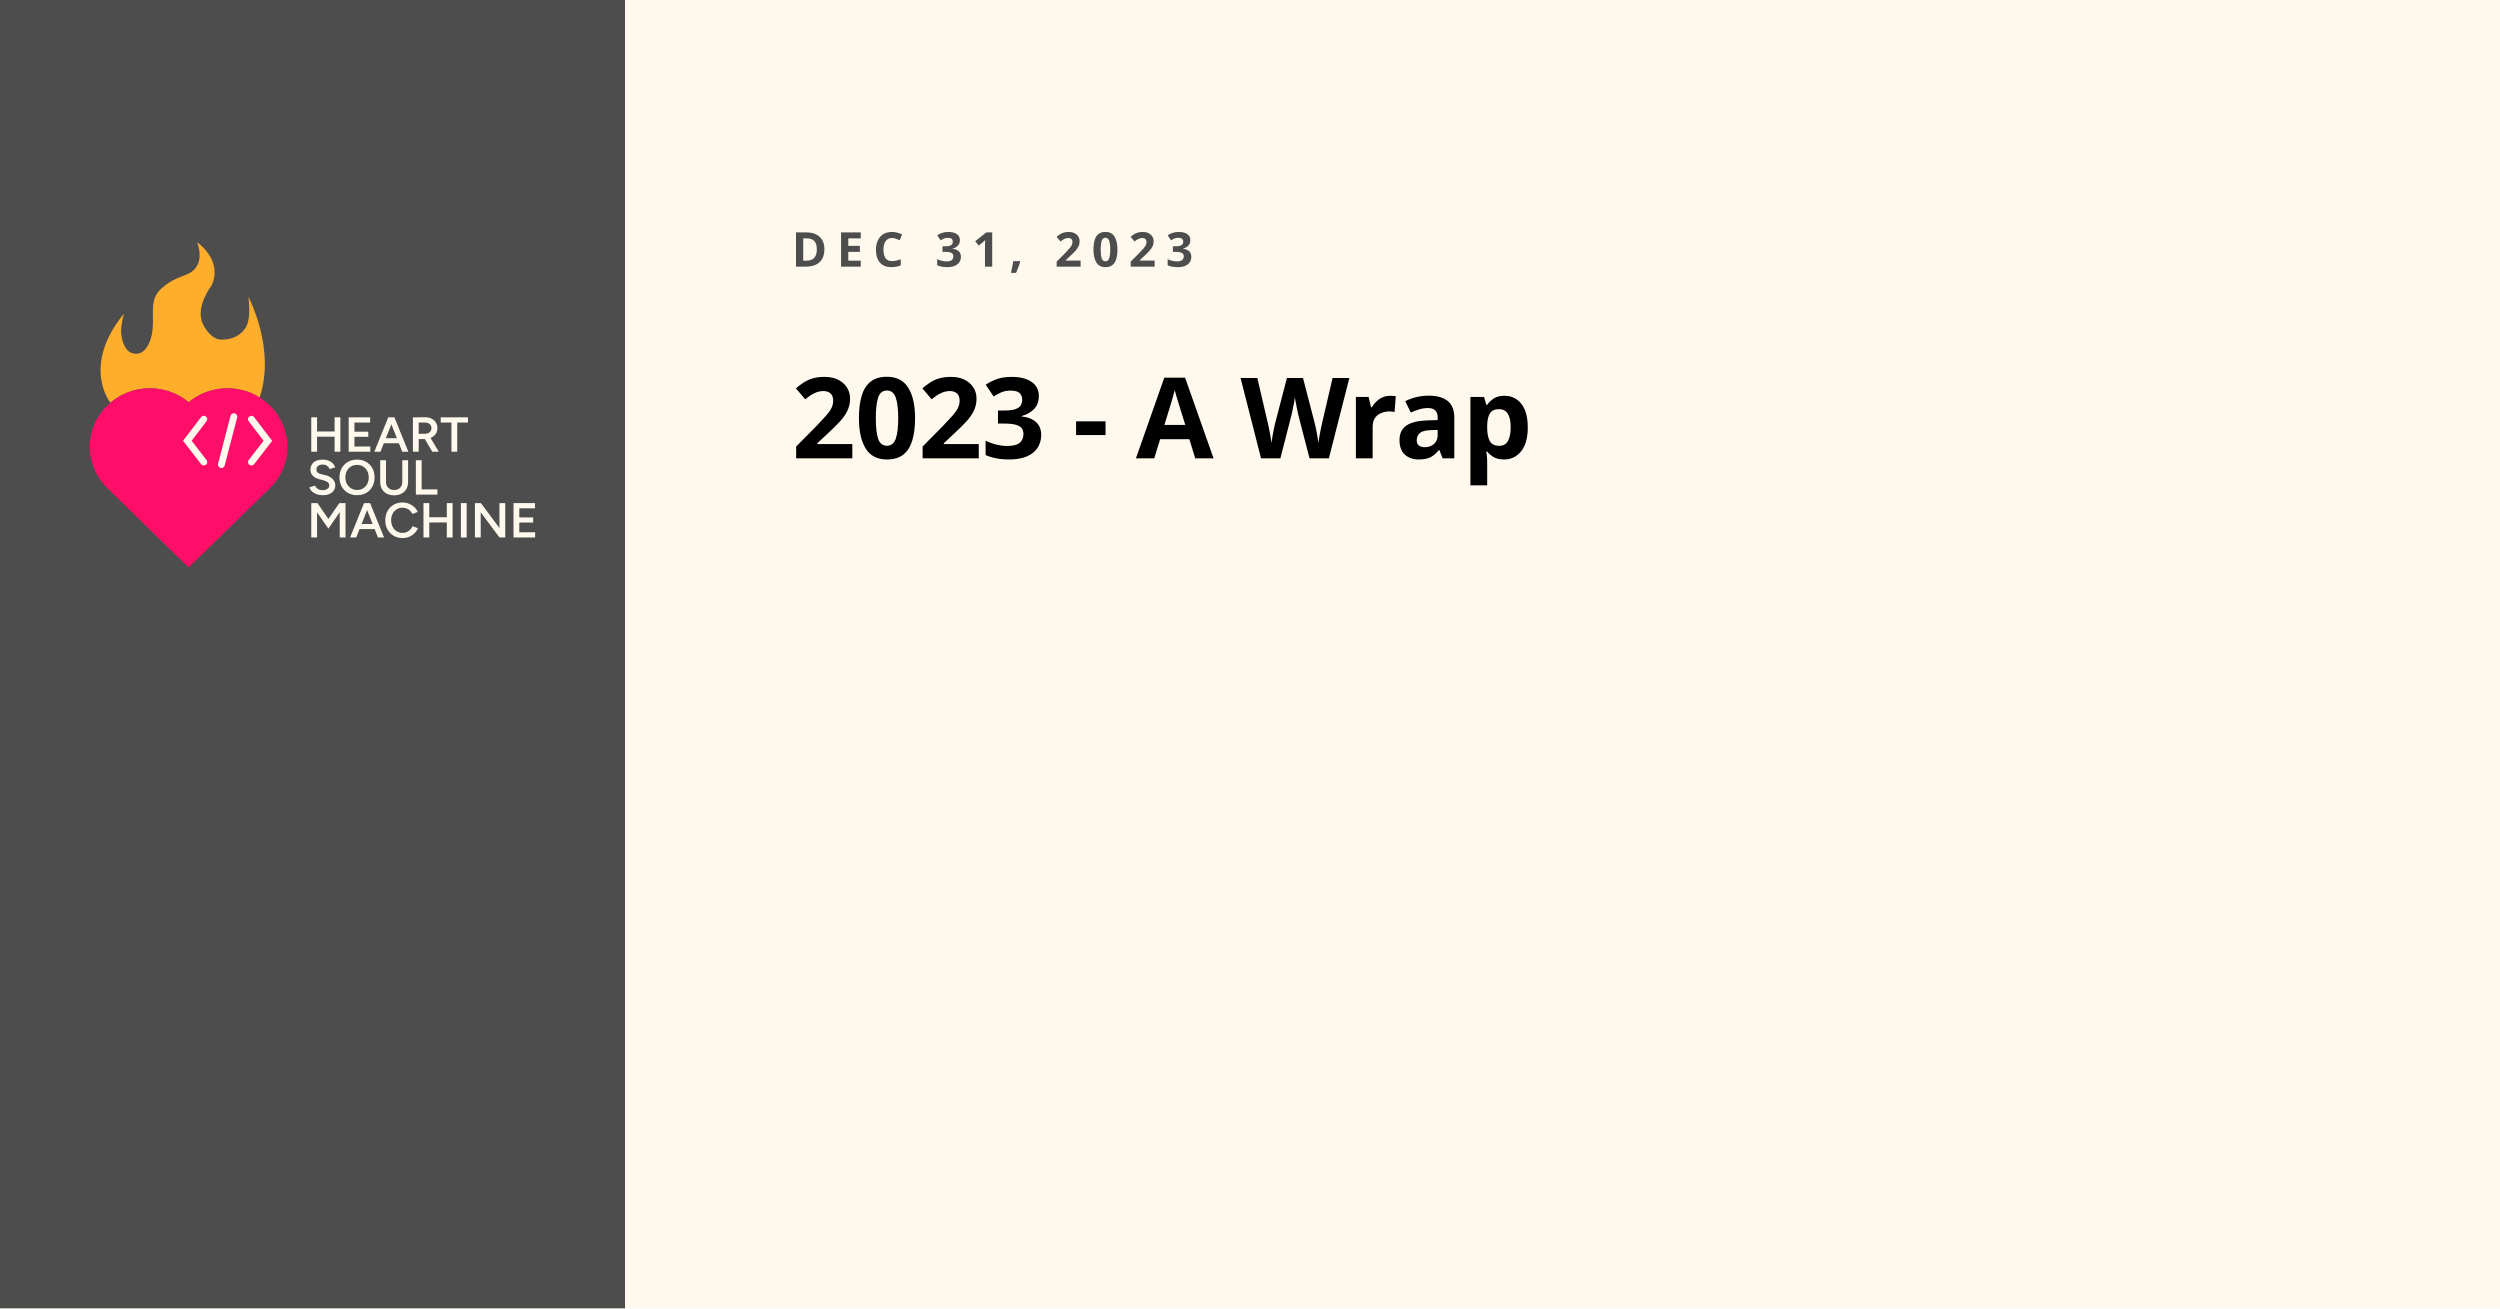
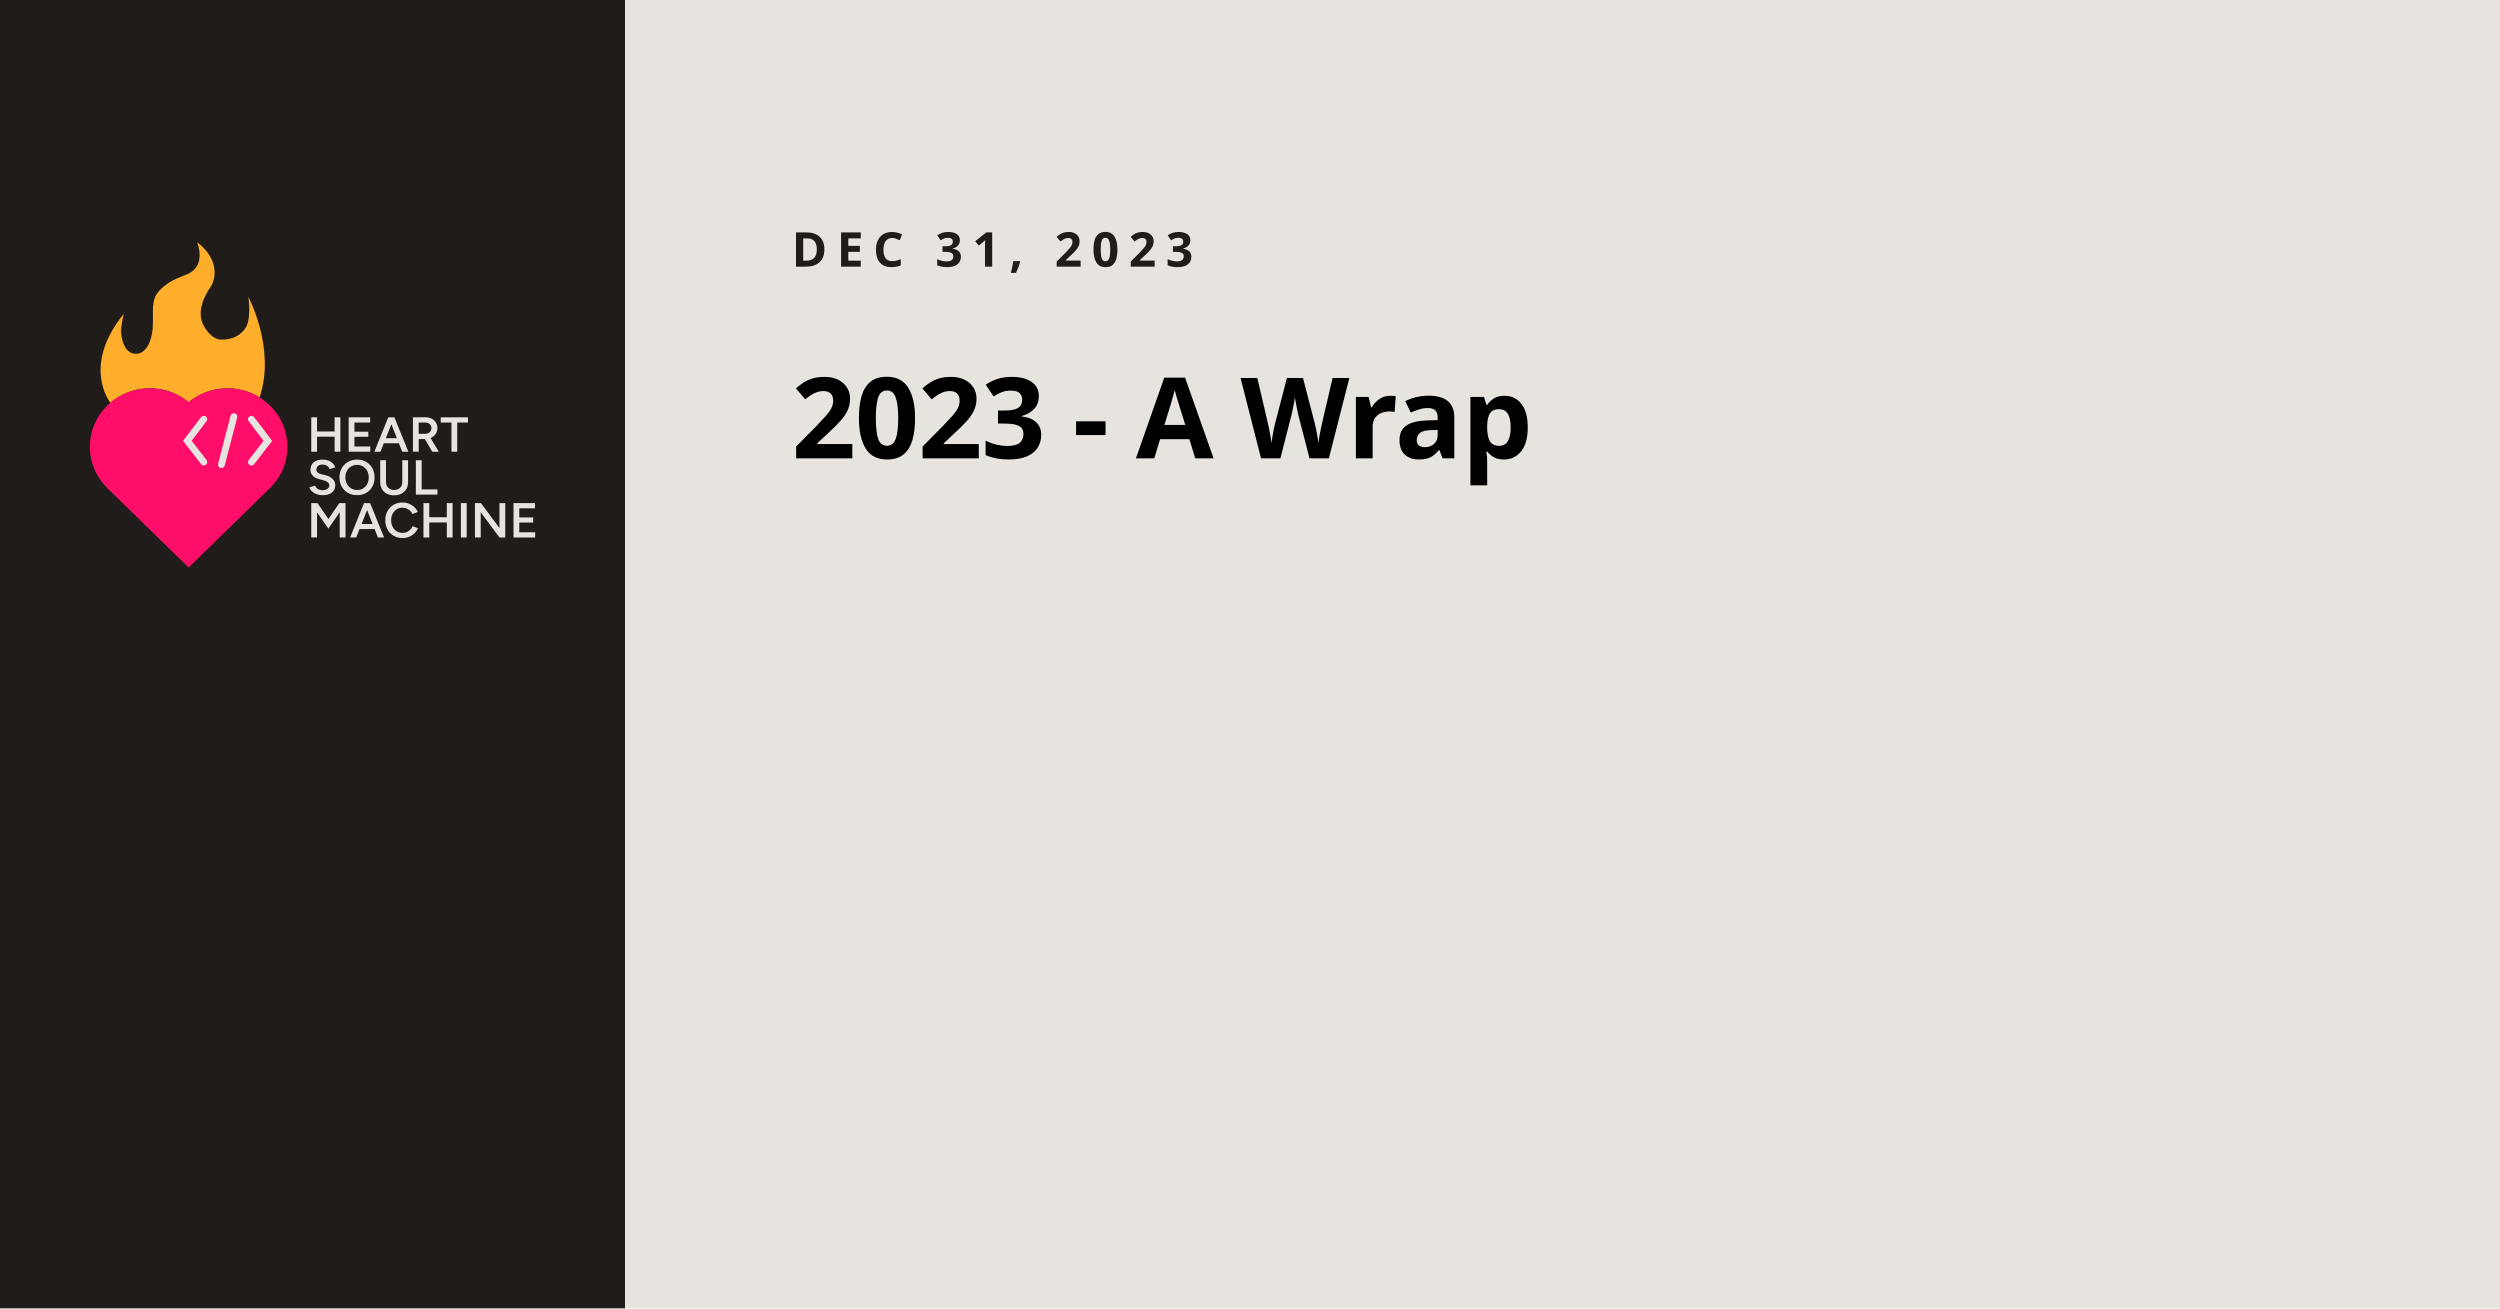
<svg xmlns="http://www.w3.org/2000/svg" id="Preview" data-name="Layer 1" viewBox="0 0 1200 628">
  <defs>
    <style>

      .date {
        font-family: Figtree;
        font-size: 23.02px;
        font-variation-settings: 'wght' 300;
        font-weight: 700;
        letter-spacing: .2em;
        text-transform: uppercase;
      }

      .date, .grey {
-         fill: #4d4d4d;
+         fill: #1f1c1a;
      }

      .description {
        font-family: Figtree-Bold, Figtree;
        font-variation-settings: 'wght' 700;
        font-weight: 700;
        letter-spacing: -.01em;
        font-size: 54px;
      }

      .grey, .cls-7, .paper, .cls-9 {
        stroke-width: 0px;
      }

      .cls-7 {
        fill: #ffae2c;
      }

      .paper {
-         fill: #fff9ed;
+         fill: #e7e4e0;
      }

      .cls-9 {
        fill: #ff0e69;
      }
    </style>
  </defs>
  <rect class="paper" width="1200" height="628" />
  <rect class="grey" width="300" height="628" />
  <text class="date" transform="translate(380 128)">
    <tspan x="0" y="0">DEC 31, 2023</tspan>
  </text>
  <text class="description" transform="translate(380 220)">
    <tspan x="0" y="0">2023 - A Wrap</tspan>
  </text>
  <g>
    <g>
      <path class="cls-7" d="M53,193.33h0c.62-.54,1.27-1.04,1.93-1.51.03-.02.05-.04.08-.06.65-.46,1.31-.89,1.99-1.29.04-.02.07-.04.11-.07.68-.4,1.37-.77,2.07-1.11.03-.01.06-.03.09-.04.72-.34,1.44-.66,2.18-.94,0,0,0,0,0,0,7.56-2.88,16.12-2.53,23.47,1.11,0,0,.01,0,.02.01.73.36,1.44.75,2.14,1.18.01,0,.02.01.03.02.7.43,1.39.89,2.06,1.38h0s1.38,1.02,1.38,1.02c1.04-.86,2.14-1.61,3.26-2.3.05-.03.11-.07.16-.1,3.08-1.87,6.42-3.13,9.86-3.76.06-.01.13-.02.19-.04.66-.12,1.32-.21,1.98-.28.05,0,.1,0,.15-.01,2.77-.28,5.56-.18,8.3.32.04,0,.09.01.13.02.65.12,1.3.27,1.95.43.07.02.14.04.21.06,2.72.72,5.35,1.84,7.79,3.35h.1c7.88-23.41-5.41-48.23-5.41-48.23,0,0,1.47,9.77-1.03,14.29-2.49,4.52-7.2,6.34-11.98,6.25-4.78-.09-7.94-5.7-8.74-7.32-4.09-8.22,4.07-18.65,4.13-18.77,5.56-12.17-6.99-20.66-6.99-20.66,0,0,4.68,10.97-4.39,15.21-2.72,1.27-7.33,2.32-12.07,6.4-5.51,4.74-4.73,8.88-4.73,16.9,0,8.02-2.97,15.04-8.12,15.04-5.16,0-6.78-5.9-7.15-10.04-.29-3.26,1.31-9.21,1.31-9.21-20.49,25.26-6.58,42.51-6.48,42.75h.01Z" />
      <path class="cls-9" d="M129.49,194.58c-10.63-10.36-27.56-10.96-38.95-1.53-11.39-9.43-28.31-8.83-38.95,1.53-5.46,5.33-8.47,12.39-8.47,19.89s3.01,14.57,8.47,19.89c3.04,2.99,37.83,36.94,38.18,37.28l.78.76.77-.76c2.41-2.38,22.96-22.44,32.84-32.08,3.16-3.09,5.25-5.12,5.32-5.19,5.45-5.26,8.46-12.28,8.48-19.78.02-7.56-2.99-14.66-8.47-20.01Z" />
      <path class="paper" d="M99.14,220.81c.55.71.41,1.73-.31,2.27-.3.22-.65.33-1,.33-.5,0-.99-.22-1.31-.64l-8.66-11.18,8.65-11.37c.55-.72,1.58-.86,2.3-.33.73.54.88,1.55.33,2.27l-7.16,9.41,7.15,9.23Z" />
      <path class="paper" d="M113.85,200.38l-5.99,23.04c-.19.73-.86,1.22-1.59,1.22-.13,0-.27-.02-.41-.05-.88-.22-1.41-1.11-1.19-1.97l5.99-23.04c.22-.87,1.12-1.39,2-1.17.88.22,1.41,1.11,1.19,1.97Z" />
      <path class="paper" d="M121.99,222.78c-.32.42-.81.64-1.31.64-.35,0-.7-.11-1-.33-.72-.54-.86-1.56-.31-2.27l7.15-9.23-7.16-9.41c-.55-.72-.4-1.73.33-2.27.73-.54,1.76-.39,2.3.33l8.65,11.37-8.66,11.18Z" />
    </g>
    <g>
      <polygon class="paper" points="152.18 209.61 160.61 209.61 160.61 216.82 163.38 216.82 163.38 200.32 160.61 200.32 160.61 207.11 152.18 207.11 152.18 200.32 149.41 200.32 149.41 216.82 152.18 216.82 152.18 209.61" />
      <polygon class="paper" points="170.13 216.82 177.74 216.82 177.74 214.32 170.13 214.32 170.13 209.66 176.78 209.66 176.78 207.21 170.13 207.21 170.13 202.82 177.67 202.82 177.67 200.32 170.13 200.32 169.56 200.32 167.36 200.32 167.36 216.82 169.56 216.82 170.13 216.82" />
      <path class="paper" d="M184.25,212.77h7.22l1.6,4.05h2.94l-6.7-16.5h-2.94l-6.68,16.5h2.94l1.6-4.05ZM187.86,203.65l2.65,6.69h-5.3l2.65-6.69Z" />
      <path class="paper" d="M200.98,210.74h2.94l3.57,6.08h3.13l-3.97-6.6c.13-.05.26-.1.38-.16.91-.45,1.62-1.06,2.14-1.85.52-.78.78-1.69.78-2.71s-.25-1.93-.74-2.71c-.49-.79-1.18-1.4-2.06-1.85-.88-.45-1.89-.66-3.04-.65l-3.4.02h-2.51v16.5h2.78v-6.08ZM206.24,203.57c.57.5.86,1.15.86,1.93,0,.52-.13.98-.4,1.39-.26.41-.61.73-1.03.97-.42.24-.91.35-1.45.35h-3.25v-5.4h3.04c.91,0,1.65.25,2.23.75Z" />
      <polygon class="paper" points="211.55 202.82 216.7 202.82 216.7 216.82 219.47 216.82 219.47 202.82 224.62 202.82 224.62 200.32 211.55 200.32 211.55 202.82" />
      <path class="paper" d="M150.59,236.53c.55.36,1.19.64,1.91.85.73.2,1.53.31,2.41.31,1.29,0,2.39-.2,3.29-.61.9-.41,1.58-.97,2.05-1.7s.69-1.56.69-2.5c0-1.07-.42-2.04-1.24-2.92-.83-.88-1.99-1.5-3.49-1.86l-2.06-.49c-.7-.17-1.26-.43-1.66-.77-.41-.34-.61-.81-.61-1.43,0-.75.26-1.34.78-1.77.52-.42,1.23-.64,2.14-.64s1.61.2,2.2.61c.59.41,1,.93,1.24,1.56l2.68-.85c-.26-.71-.65-1.34-1.17-1.9-.53-.56-1.19-1-2-1.32-.81-.32-1.74-.48-2.81-.48-1.9,0-3.36.43-4.38,1.28-1.02.86-1.53,2.05-1.53,3.6,0,.82.18,1.52.54,2.12.36.6.85,1.09,1.48,1.48.63.39,1.34.69,2.12.9l2.06.52c.86.22,1.55.53,2.06.93.51.4.77.92.77,1.54,0,.69-.3,1.25-.91,1.67-.61.42-1.43.64-2.47.64-.89-.02-1.64-.24-2.25-.68-.61-.44-1.01-.95-1.22-1.53l-2.73.83c.14.49.4.95.75,1.4s.81.85,1.36,1.21Z" />
      <path class="paper" d="M175.79,236.6c1.25-.72,2.23-1.73,2.94-3.02.71-1.29,1.06-2.77,1.06-4.43s-.36-3.14-1.06-4.42c-.71-1.28-1.7-2.29-2.97-3.02-1.27-.73-2.72-1.1-4.37-1.1s-3.12.37-4.38,1.1c-1.26.73-2.25,1.74-2.98,3.02-.73,1.28-1.09,2.76-1.09,4.44s.36,3.12,1.09,4.41c.73,1.29,1.73,2.29,3,3.02s2.74,1.08,4.4,1.08,3.09-.36,4.34-1.08ZM166.51,232.28c-.49-.9-.73-1.95-.73-3.12s.24-2.2.72-3.11c.48-.91,1.14-1.62,1.99-2.13.84-.51,1.81-.77,2.9-.77s2.07.26,2.91.78c.84.52,1.5,1.23,1.97,2.13.48.9.72,1.94.72,3.12s-.24,2.2-.71,3.1c-.47.9-1.12,1.61-1.95,2.13-.83.52-1.79.78-2.87.78s-2.08-.26-2.93-.78c-.85-.52-1.52-1.23-2.01-2.13Z" />
      <path class="paper" d="M182.5,220.91v10.47c0,1.27.28,2.39.83,3.35.55.96,1.32,1.7,2.32,2.23s2.16.79,3.48.79,2.56-.26,3.58-.79c1.01-.53,1.79-1.27,2.34-2.23.55-.96.83-2.07.83-3.35v-10.47h-2.78v10.47c0,.77-.16,1.44-.48,2.01-.32.57-.78,1.02-1.38,1.34-.6.32-1.29.48-2.07.48s-1.44-.16-2.03-.48c-.59-.32-1.05-.77-1.38-1.34-.33-.57-.49-1.24-.49-2.01v-10.47h-2.78Z" />
      <polygon class="paper" points="209.97 234.91 202.39 234.91 202.39 220.91 199.61 220.91 199.61 237.41 201.55 237.41 202.39 237.41 209.97 237.41 209.97 234.91" />
      <polygon class="paper" points="163.07 241.53 162.86 241.49 157.64 249.13 152.38 241.49 152.18 241.52 152.18 241.49 149.41 241.49 149.41 257.99 152.18 257.99 152.18 245.9 157.62 253.75 163.07 245.83 163.07 257.99 165.85 257.99 165.85 241.49 163.07 241.49 163.07 241.53" />
      <path class="paper" d="M177.53,241.49h-2.8l-6.68,16.5h2.94l1.6-4.05h7.22l1.6,4.05h2.94l-6.7-16.5h-.14ZM173.56,251.51l2.65-6.69,2.65,6.69h-5.3Z" />
      <path class="paper" d="M196.9,254.24c-.49.49-1.04.87-1.65,1.14-.61.28-1.27.41-1.97.41-1.07,0-2.02-.26-2.86-.78-.84-.52-1.49-1.23-1.96-2.15-.47-.91-.71-1.96-.71-3.14s.23-2.22.71-3.12c.47-.9,1.12-1.61,1.94-2.13.82-.52,1.76-.78,2.81-.78.69,0,1.34.13,1.96.38.62.25,1.18.61,1.66,1.07.49.46.87.99,1.16,1.59l2.54-1.01c-.4-.9-.97-1.68-1.71-2.36-.74-.68-1.59-1.21-2.55-1.59-.96-.38-1.98-.58-3.06-.58-1.61,0-3.04.37-4.28,1.1-1.24.73-2.22,1.74-2.93,3.02-.71,1.28-1.06,2.75-1.06,4.42s.36,3.14,1.06,4.42c.71,1.28,1.69,2.29,2.94,3.02,1.25.73,2.68,1.1,4.3,1.1,1.1,0,2.14-.2,3.11-.59s1.83-.95,2.56-1.66c.73-.71,1.3-1.54,1.7-2.46l-2.54-1.01c-.29.64-.67,1.21-1.16,1.7Z" />
      <polygon class="paper" points="214.47 248.28 206.05 248.28 206.05 241.49 203.27 241.49 203.27 257.99 206.05 257.99 206.05 250.78 214.47 250.78 214.47 257.99 217.25 257.99 217.25 241.49 214.47 241.49 214.47 248.28" />
      <rect class="paper" x="221.22" y="241.49" width="2.78" height="16.5" />
      <polygon class="paper" points="239.74 253.47 230.84 241.49 227.97 241.49 227.97 257.99 230.74 257.99 230.74 245.87 239.74 257.99 242.52 257.99 242.52 241.49 239.74 241.49 239.74 253.47" />
      <polygon class="paper" points="249.26 255.49 249.26 250.82 255.92 250.82 255.92 248.37 249.26 248.37 249.26 243.99 256.8 243.99 256.8 241.49 249.26 241.49 248.69 241.49 246.49 241.49 246.49 257.99 248.69 257.99 249.26 257.99 256.87 257.99 256.87 255.49 249.26 255.49" />
    </g>
  </g>
</svg>
